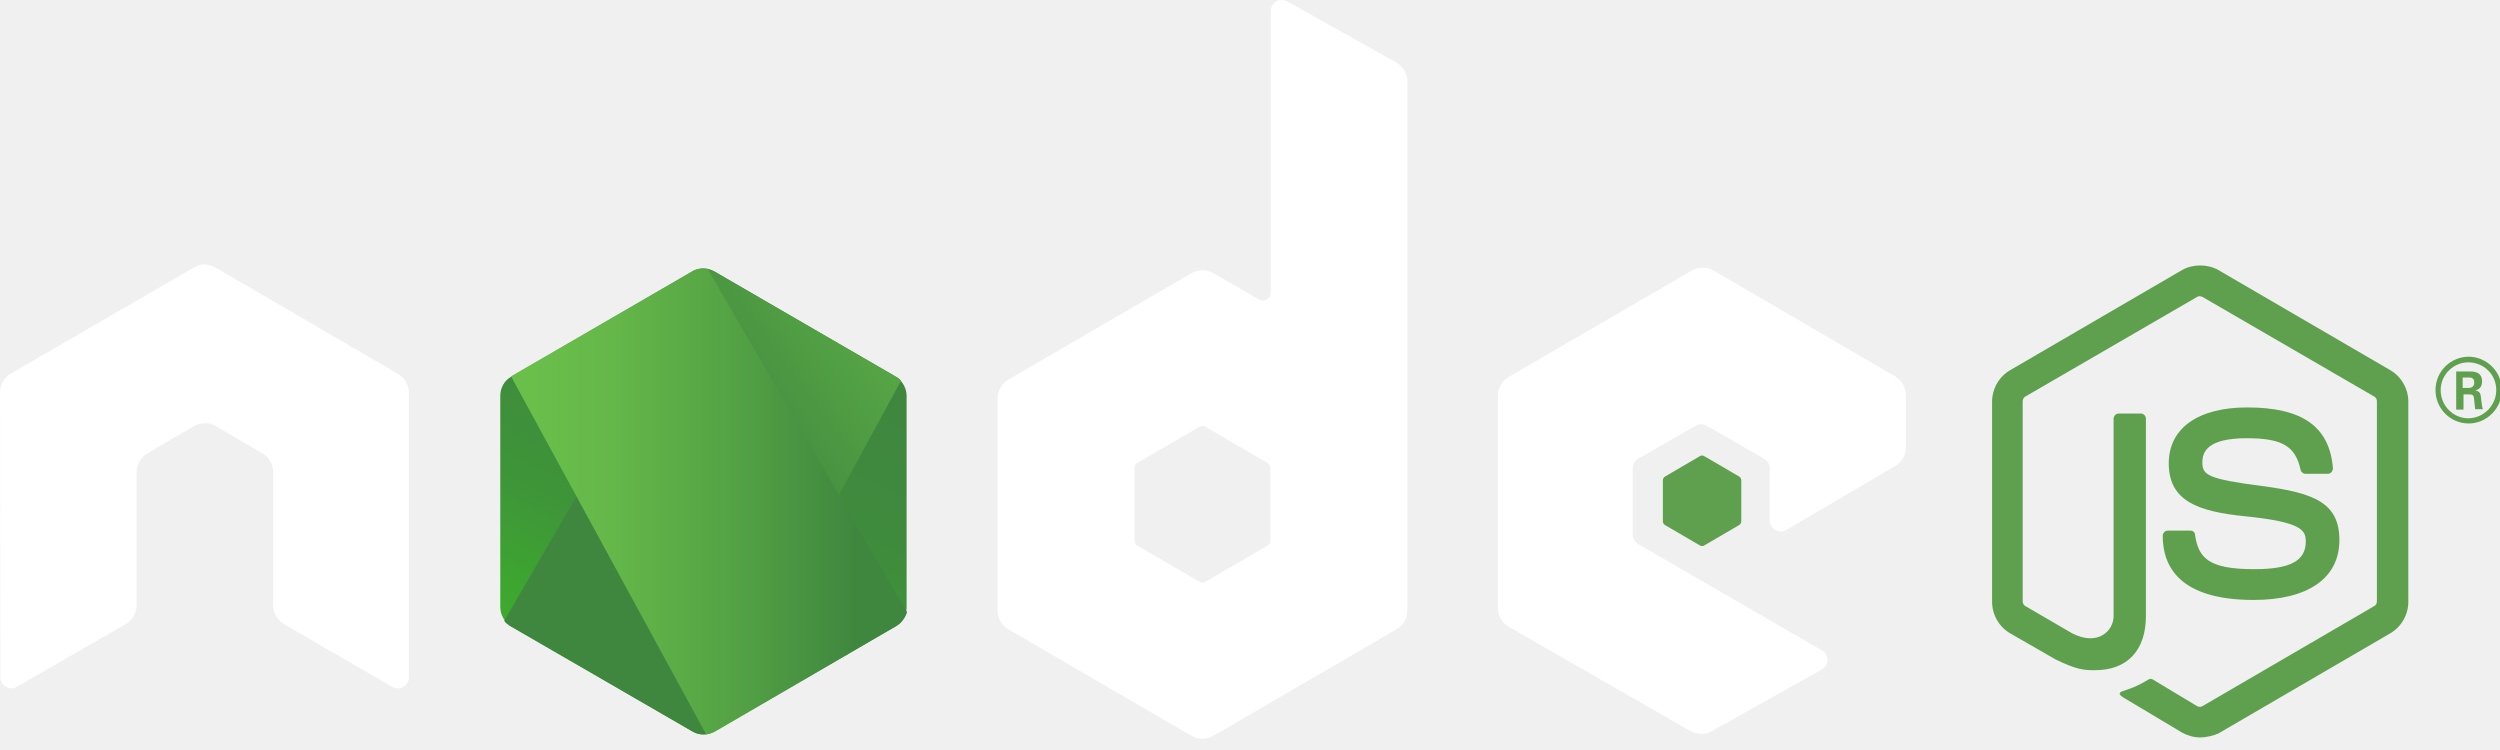
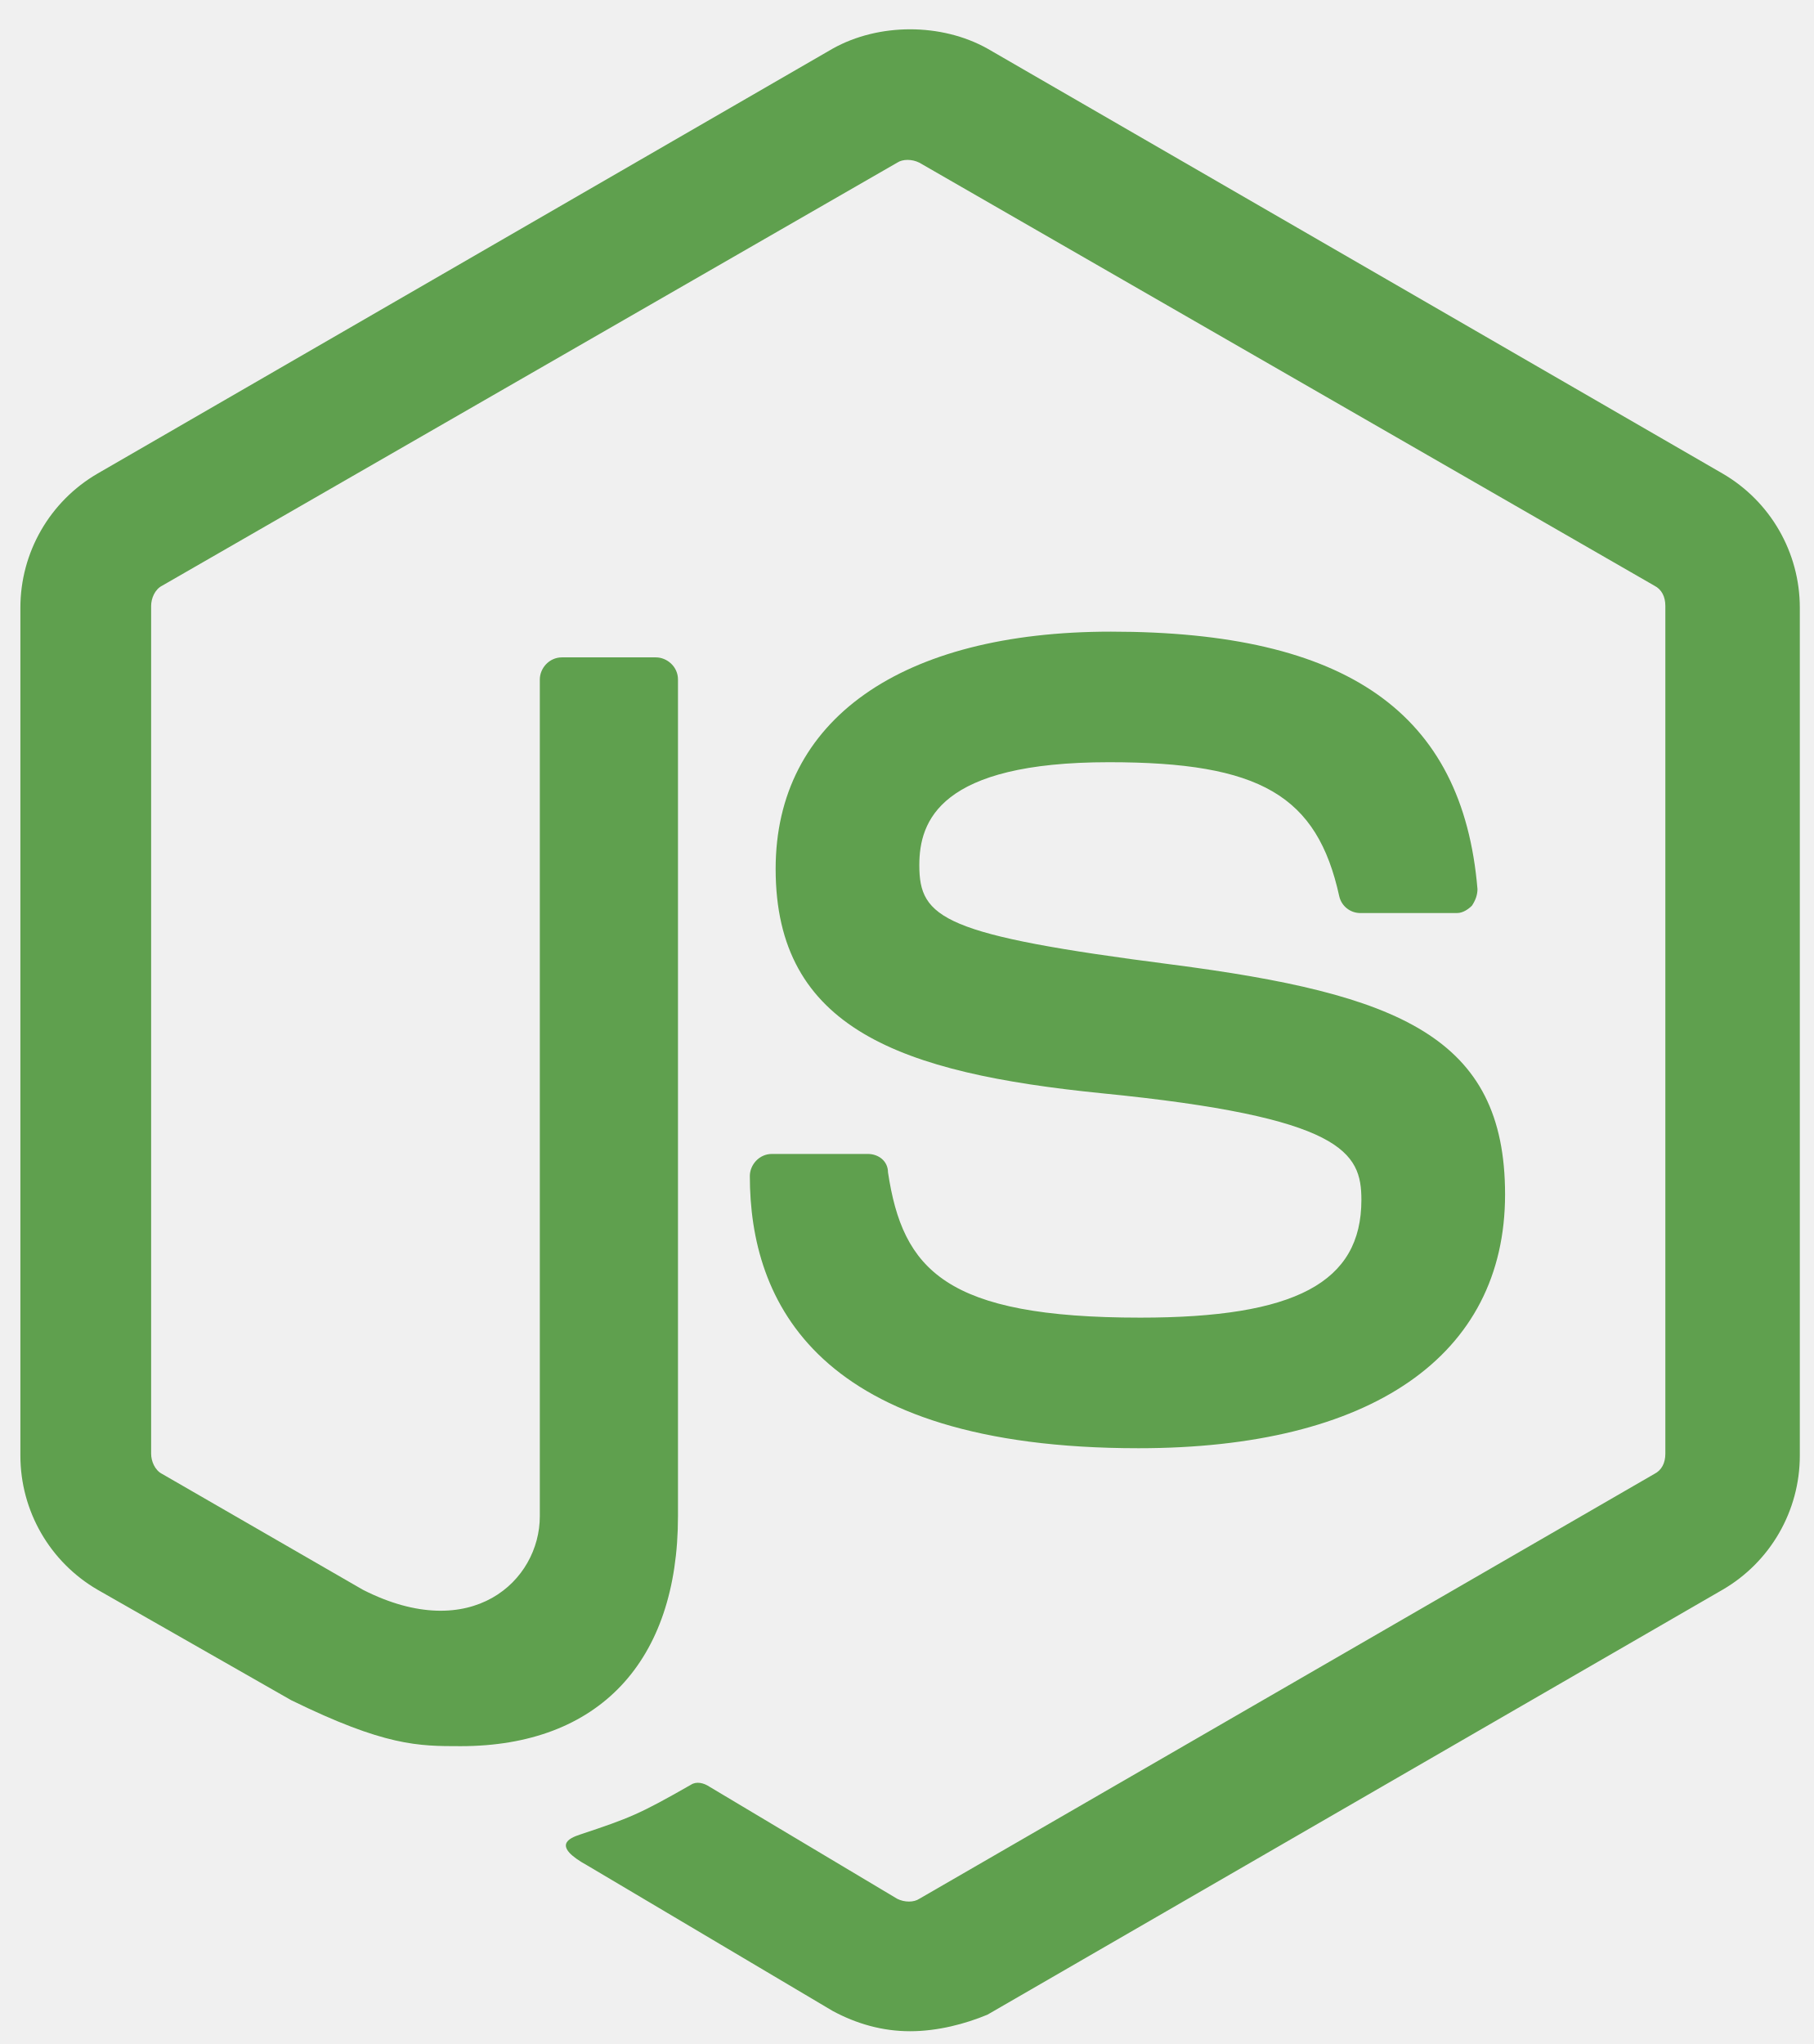
- <svg xmlns="http://www.w3.org/2000/svg" width="267" height="80" viewBox="0 0 267 80" fill="none">
-   <mask id="mask0_1803_3458" maskUnits="userSpaceOnUse" x="0" y="0" width="267" height="80" style="mask-type: luminance;">
-     <path d="M267 0H0V79.378H267V0Z" fill="white" />
-   </mask>
-   <g mask="url(#mask0_1803_3458)">
-     <path d="M234.983 78.755C234.292 78.755 233.648 78.57 233.05 78.245L226.929 74.587C226.008 74.078 226.469 73.892 226.745 73.8C227.987 73.383 228.217 73.29 229.506 72.549C229.644 72.457 229.828 72.503 229.966 72.596L234.66 75.421C234.844 75.513 235.074 75.513 235.212 75.421L253.575 64.724C253.758 64.631 253.852 64.446 253.852 64.214V42.867C253.852 42.635 253.758 42.45 253.575 42.357L235.212 31.707C235.028 31.614 234.798 31.614 234.66 31.707L216.298 42.357C216.114 42.45 216.022 42.681 216.022 42.867V64.214C216.022 64.4 216.114 64.631 216.298 64.724L221.314 67.641C224.029 69.03 225.732 67.409 225.732 65.789V44.719C225.732 44.441 225.962 44.163 226.285 44.163H228.632C228.908 44.163 229.184 44.395 229.184 44.719V65.789C229.184 69.447 227.205 71.577 223.753 71.577C222.695 71.577 221.867 71.577 219.519 70.419L214.687 67.641C213.491 66.946 212.754 65.65 212.754 64.26V42.913C212.754 41.524 213.491 40.227 214.687 39.532L233.05 28.836C234.2 28.187 235.765 28.187 236.915 28.836L255.278 39.532C256.474 40.227 257.21 41.524 257.21 42.913V64.26C257.21 65.65 256.474 66.946 255.278 67.641L236.915 78.338C236.363 78.57 235.673 78.755 234.983 78.755Z" fill="#5FA04E" />
-     <path d="M240.69 64.075C232.635 64.075 230.978 60.37 230.978 57.221C230.978 56.944 231.208 56.666 231.53 56.666H233.923C234.2 56.666 234.43 56.851 234.43 57.129C234.798 59.583 235.856 60.787 240.735 60.787C244.601 60.787 246.258 59.907 246.258 57.824C246.258 56.62 245.796 55.74 239.768 55.138C234.752 54.628 231.622 53.517 231.622 49.488C231.622 45.737 234.752 43.514 239.998 43.514C245.89 43.514 248.789 45.552 249.157 49.998C249.157 50.137 249.111 50.275 249.02 50.414C248.926 50.507 248.789 50.6 248.649 50.6H246.21C245.982 50.6 245.751 50.414 245.705 50.183C245.152 47.636 243.725 46.803 239.952 46.803C235.718 46.803 235.212 48.284 235.212 49.395C235.212 50.738 235.81 51.155 241.517 51.896C247.177 52.637 249.847 53.702 249.847 57.684C249.847 61.76 246.487 64.075 240.69 64.075Z" fill="#5FA04E" />
-     <path d="M267.2 41.662C267.2 43.607 265.588 45.228 263.654 45.228C261.722 45.228 260.111 43.653 260.111 41.662C260.111 39.625 261.768 38.097 263.654 38.097C265.542 38.097 267.2 39.671 267.2 41.662ZM260.664 41.662C260.664 43.329 261.999 44.672 263.608 44.672C265.266 44.672 266.601 43.283 266.601 41.662C266.601 39.995 265.266 38.699 263.608 38.699C262.045 38.699 260.664 39.995 260.664 41.662ZM262.321 39.671H263.702C264.162 39.671 265.083 39.671 265.083 40.736C265.083 41.477 264.621 41.616 264.344 41.709C264.898 41.755 264.943 42.125 264.989 42.635C265.035 42.959 265.083 43.514 265.174 43.7H264.344C264.344 43.514 264.207 42.496 264.207 42.449C264.162 42.218 264.07 42.125 263.794 42.125H263.103V43.746H262.321V39.671ZM263.057 41.431H263.654C264.162 41.431 264.253 41.06 264.253 40.875C264.253 40.319 263.885 40.319 263.654 40.319H263.012V41.431H263.057Z" fill="#5FA04E" />
-     <path fill-rule="evenodd" clip-rule="evenodd" d="M43.674 41.954C43.674 41.12 43.214 40.333 42.477 39.916L23.01 28.571C22.688 28.386 22.32 28.293 21.952 28.247C21.906 28.247 21.768 28.247 21.768 28.247C21.4 28.247 21.032 28.386 20.709 28.571L1.197 39.87C0.46 40.287 0 41.074 0 41.954L0.046 72.332C0.046 72.748 0.276 73.165 0.644 73.35C1.012 73.582 1.473 73.582 1.795 73.35L13.392 66.682C14.128 66.265 14.589 65.478 14.589 64.645V50.428C14.589 49.595 15.049 48.807 15.785 48.391L20.709 45.52C21.078 45.288 21.492 45.195 21.906 45.195C22.32 45.195 22.734 45.288 23.056 45.52L27.981 48.391C28.717 48.807 29.177 49.595 29.177 50.428V64.645C29.177 65.478 29.637 66.265 30.374 66.682L41.879 73.35C42.247 73.582 42.707 73.582 43.075 73.35C43.444 73.165 43.674 72.748 43.674 72.332V41.954Z" fill="white" />
-     <path fill-rule="evenodd" clip-rule="evenodd" d="M137.465 0.139C137.096 -0.046 136.636 -0.046 136.314 0.139C135.946 0.37 135.716 0.741 135.716 1.158V31.257C135.716 31.535 135.578 31.813 135.301 31.998C135.025 32.137 134.749 32.137 134.473 31.998L129.595 29.174C128.859 28.757 127.984 28.757 127.248 29.174L107.735 40.519C106.999 40.936 106.539 41.723 106.539 42.556V65.2C106.539 66.034 106.999 66.821 107.735 67.238L127.248 78.583C127.984 79 128.859 79 129.595 78.583L149.108 67.238C149.844 66.821 150.304 66.034 150.304 65.2V8.752C150.304 7.872 149.844 7.085 149.108 6.668L137.465 0.139ZM135.67 57.745C135.67 57.977 135.578 58.162 135.394 58.254L128.72 62.144C128.536 62.237 128.306 62.237 128.122 62.144L121.449 58.254C121.265 58.162 121.173 57.93 121.173 57.745V49.966C121.173 49.734 121.265 49.549 121.449 49.456L128.122 45.566C128.306 45.474 128.536 45.474 128.72 45.566L135.394 49.456C135.578 49.549 135.67 49.78 135.67 49.966V57.745Z" fill="white" />
-     <path fill-rule="evenodd" clip-rule="evenodd" d="M202.398 49.78C203.135 49.363 203.549 48.576 203.549 47.742V42.232C203.549 41.398 203.089 40.611 202.398 40.195L183.023 28.896C182.287 28.479 181.413 28.479 180.676 28.896L161.164 40.241C160.427 40.658 159.967 41.445 159.967 42.278V64.923C159.967 65.756 160.427 66.543 161.164 66.96L180.538 78.074C181.275 78.49 182.149 78.49 182.839 78.074L194.575 71.498C194.943 71.313 195.173 70.896 195.173 70.479C195.173 70.063 194.943 69.646 194.575 69.461L174.97 58.115C174.602 57.884 174.372 57.514 174.372 57.097V50.012C174.372 49.595 174.602 49.178 174.97 48.993L181.091 45.474C181.459 45.242 181.919 45.242 182.287 45.474L188.408 48.993C188.776 49.224 189.006 49.595 189.006 50.012V55.569C189.006 55.985 189.236 56.402 189.605 56.587C189.973 56.819 190.433 56.819 190.801 56.587L202.398 49.78Z" fill="white" />
-     <path fill-rule="evenodd" clip-rule="evenodd" d="M181.551 48.715C181.689 48.623 181.874 48.623 182.012 48.715L185.739 50.892C185.877 50.984 185.969 51.123 185.969 51.309V55.661C185.969 55.847 185.877 55.986 185.739 56.078L182.012 58.255C181.874 58.347 181.689 58.347 181.551 58.255L177.824 56.078C177.686 55.986 177.594 55.847 177.594 55.661V51.309C177.594 51.123 177.686 50.984 177.824 50.892L181.551 48.715Z" fill="#5FA04E" />
-     <path d="M76.301 28.988C75.565 28.572 74.69 28.572 73.954 28.988L54.579 40.241C53.843 40.658 53.429 41.445 53.429 42.279V64.83C53.429 65.664 53.889 66.451 54.579 66.868L73.954 78.12C74.69 78.537 75.565 78.537 76.301 78.12L95.676 66.868C96.412 66.451 96.826 65.664 96.826 64.83V42.279C96.826 41.445 96.366 40.658 95.676 40.241L76.301 28.988Z" fill="url(#paint0_linear_1803_3458)" />
-     <path d="M95.722 40.241L76.255 28.988C76.071 28.896 75.841 28.803 75.657 28.757L53.843 66.312C54.027 66.543 54.258 66.729 54.487 66.868L73.954 78.12C74.507 78.444 75.151 78.537 75.749 78.352L96.228 40.658C96.09 40.473 95.906 40.334 95.722 40.241Z" fill="url(#paint1_linear_1803_3458)" />
-     <path d="M95.722 66.867C96.275 66.543 96.689 65.987 96.873 65.385L75.565 28.71C75.013 28.617 74.415 28.663 73.909 28.988L54.58 40.194L75.427 78.444C75.703 78.397 76.025 78.305 76.302 78.166L95.722 66.867Z" fill="url(#paint2_linear_1803_3458)" />
+ <svg xmlns="http://www.w3.org/2000/svg" width="71" height="80" viewBox="0 0 71 80" fill="none">
+   <g clipPath="url(#clip0_337_7891)" fill="#5FA04E">
+     <path d="M35.625 79.5c-1.081 0-2.09-.288-3.028-.792l-9.59-5.686c-1.442-.792-.721-1.08-.289-1.224 1.947-.648 2.308-.792 4.327-1.944.216-.144.504-.072.72.072l7.356 4.391c.288.144.649.144.865 0l28.77-16.628c.289-.144.433-.431.433-.791V23.714c0-.36-.144-.648-.432-.792L35.986 6.366c-.288-.144-.65-.144-.865 0L6.35 22.922c-.29.144-.434.504-.434.792v33.184c0 .287.145.647.433.791l7.86 4.535c4.254 2.16 6.922-.36 6.922-2.879V26.593c0-.432.36-.864.865-.864h3.678c.432 0 .865.36.865.864v32.752c0 5.687-3.1 8.998-8.509 8.998-1.658 0-2.956 0-6.633-1.8l-7.572-4.319A6.073 6.073 0 0 1 .798 56.97V23.786a6.073 6.073 0 0 1 3.028-5.255l28.77-16.628c1.804-1.008 4.255-1.008 6.058 0l28.77 16.628a6.073 6.073 0 0 1 3.029 5.255V56.97a6.073 6.073 0 0 1-3.029 5.254l-28.77 16.628c-.865.36-1.947.648-3.029.648Z" />
+     <path d="M44.567 56.682c-12.62 0-15.215-5.759-15.215-10.654 0-.432.36-.864.865-.864h3.75c.433 0 .793.288.793.72.577 3.815 2.235 5.687 9.879 5.687 6.057 0 8.652-1.368 8.652-4.607 0-1.871-.72-3.24-10.167-4.175-7.86-.792-12.762-2.52-12.762-8.782 0-5.83 4.903-9.285 13.123-9.285 9.23 0 13.772 3.167 14.35 10.077 0 .216-.073.432-.217.648-.144.144-.36.288-.577.288h-3.822a.844.844 0 0 1-.793-.648c-.865-3.96-3.1-5.255-9.013-5.255-6.634 0-7.427 2.304-7.427 4.031 0 2.088.937 2.736 9.879 3.887 8.869 1.152 13.05 2.808 13.05 8.998 0 6.335-5.263 9.934-14.348 9.934Z" />
  </g>
  <defs>
-     <linearGradient id="paint0_linear_1803_3458" x1="83.018" y1="37.369" x2="65.325" y2="73.241" gradientUnits="userSpaceOnUse">
-       <stop stop-color="#3F873F" />
-       <stop offset="0.33" stop-color="#3F8B3D" />
-       <stop offset="0.637" stop-color="#3E9638" />
-       <stop offset="0.934" stop-color="#3DA92E" />
-       <stop offset="1" stop-color="#3DAE2B" />
-     </linearGradient>
-     <linearGradient id="paint1_linear_1803_3458" x1="72.183" y1="56.188" x2="121.552" y2="19.937" gradientUnits="userSpaceOnUse">
-       <stop offset="0.138" stop-color="#3F873F" />
-       <stop offset="0.402" stop-color="#52A044" />
-       <stop offset="0.713" stop-color="#64B749" />
-       <stop offset="0.908" stop-color="#6ABF4B" />
-     </linearGradient>
-     <linearGradient id="paint2_linear_1803_3458" x1="52.719" y1="53.546" x2="97.551" y2="53.546" gradientUnits="userSpaceOnUse">
-       <stop offset="0.092" stop-color="#6ABF4B" />
-       <stop offset="0.287" stop-color="#64B749" />
-       <stop offset="0.598" stop-color="#52A044" />
-       <stop offset="0.862" stop-color="#3F873F" />
-     </linearGradient>
+     <clipPath id="clip0_337_7891">
+       <path fill="#fff" d="M0 .5h71v79H0z" />
+     </clipPath>
  </defs>
</svg>
